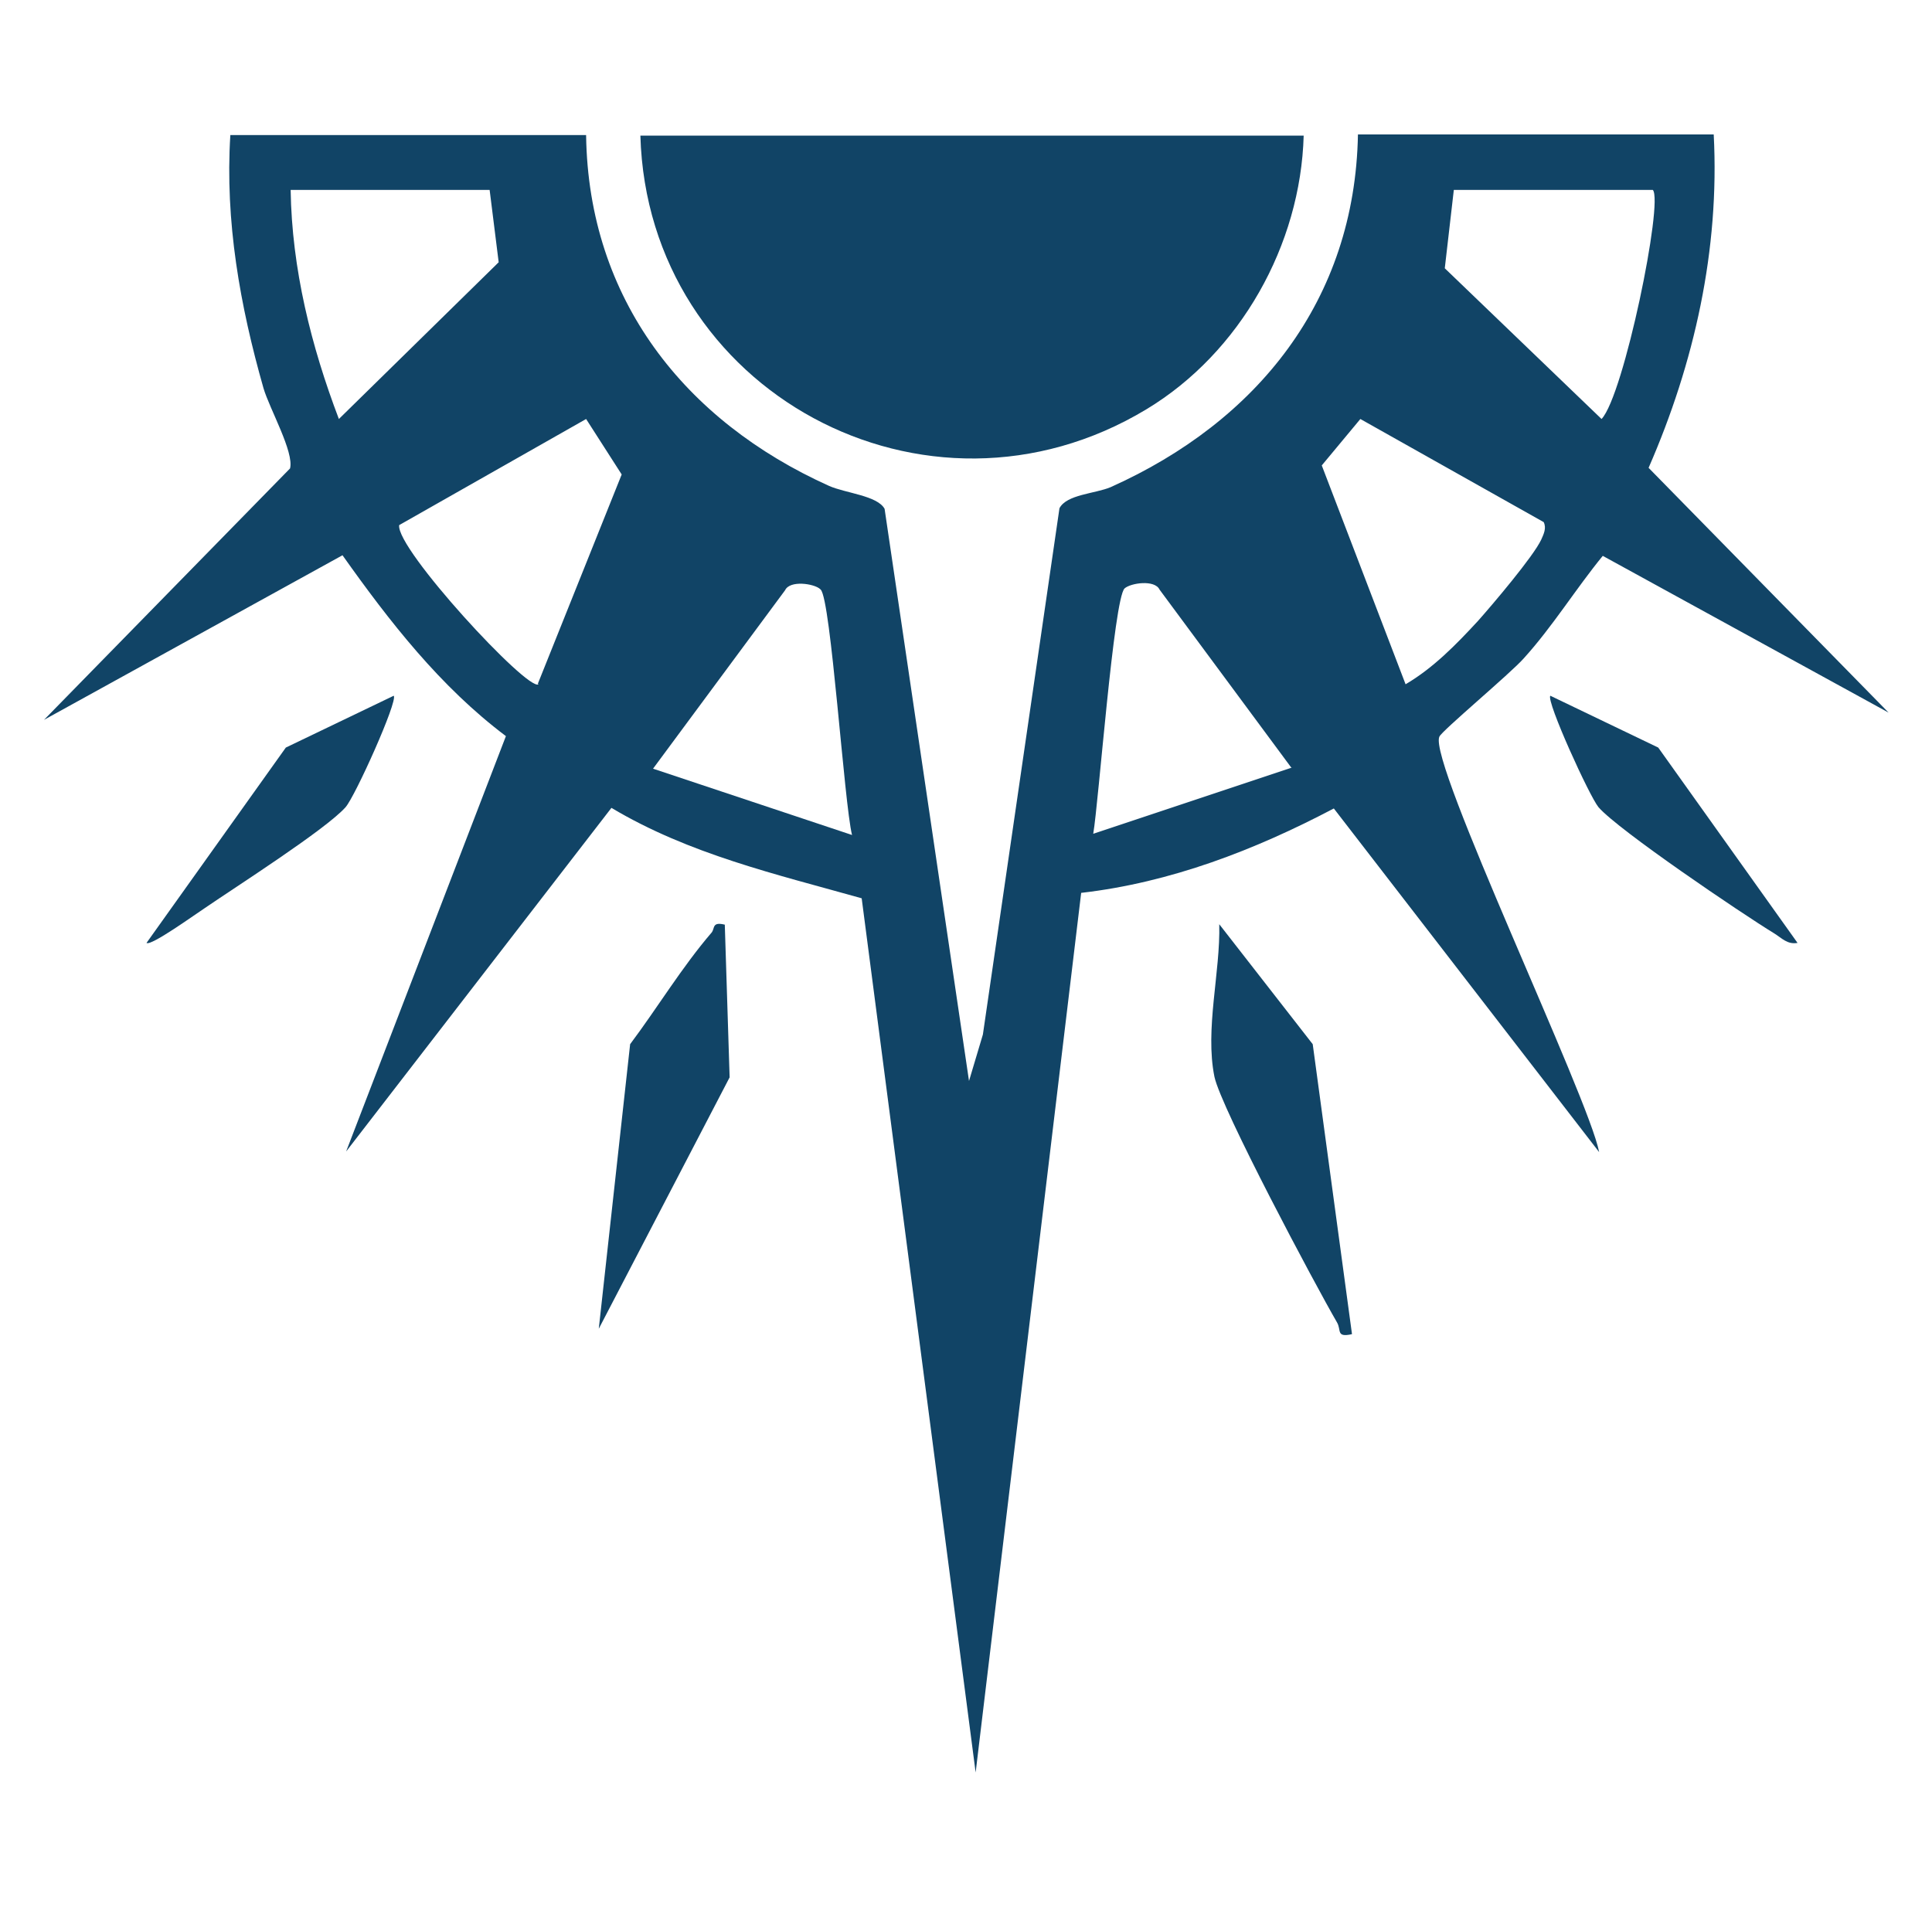
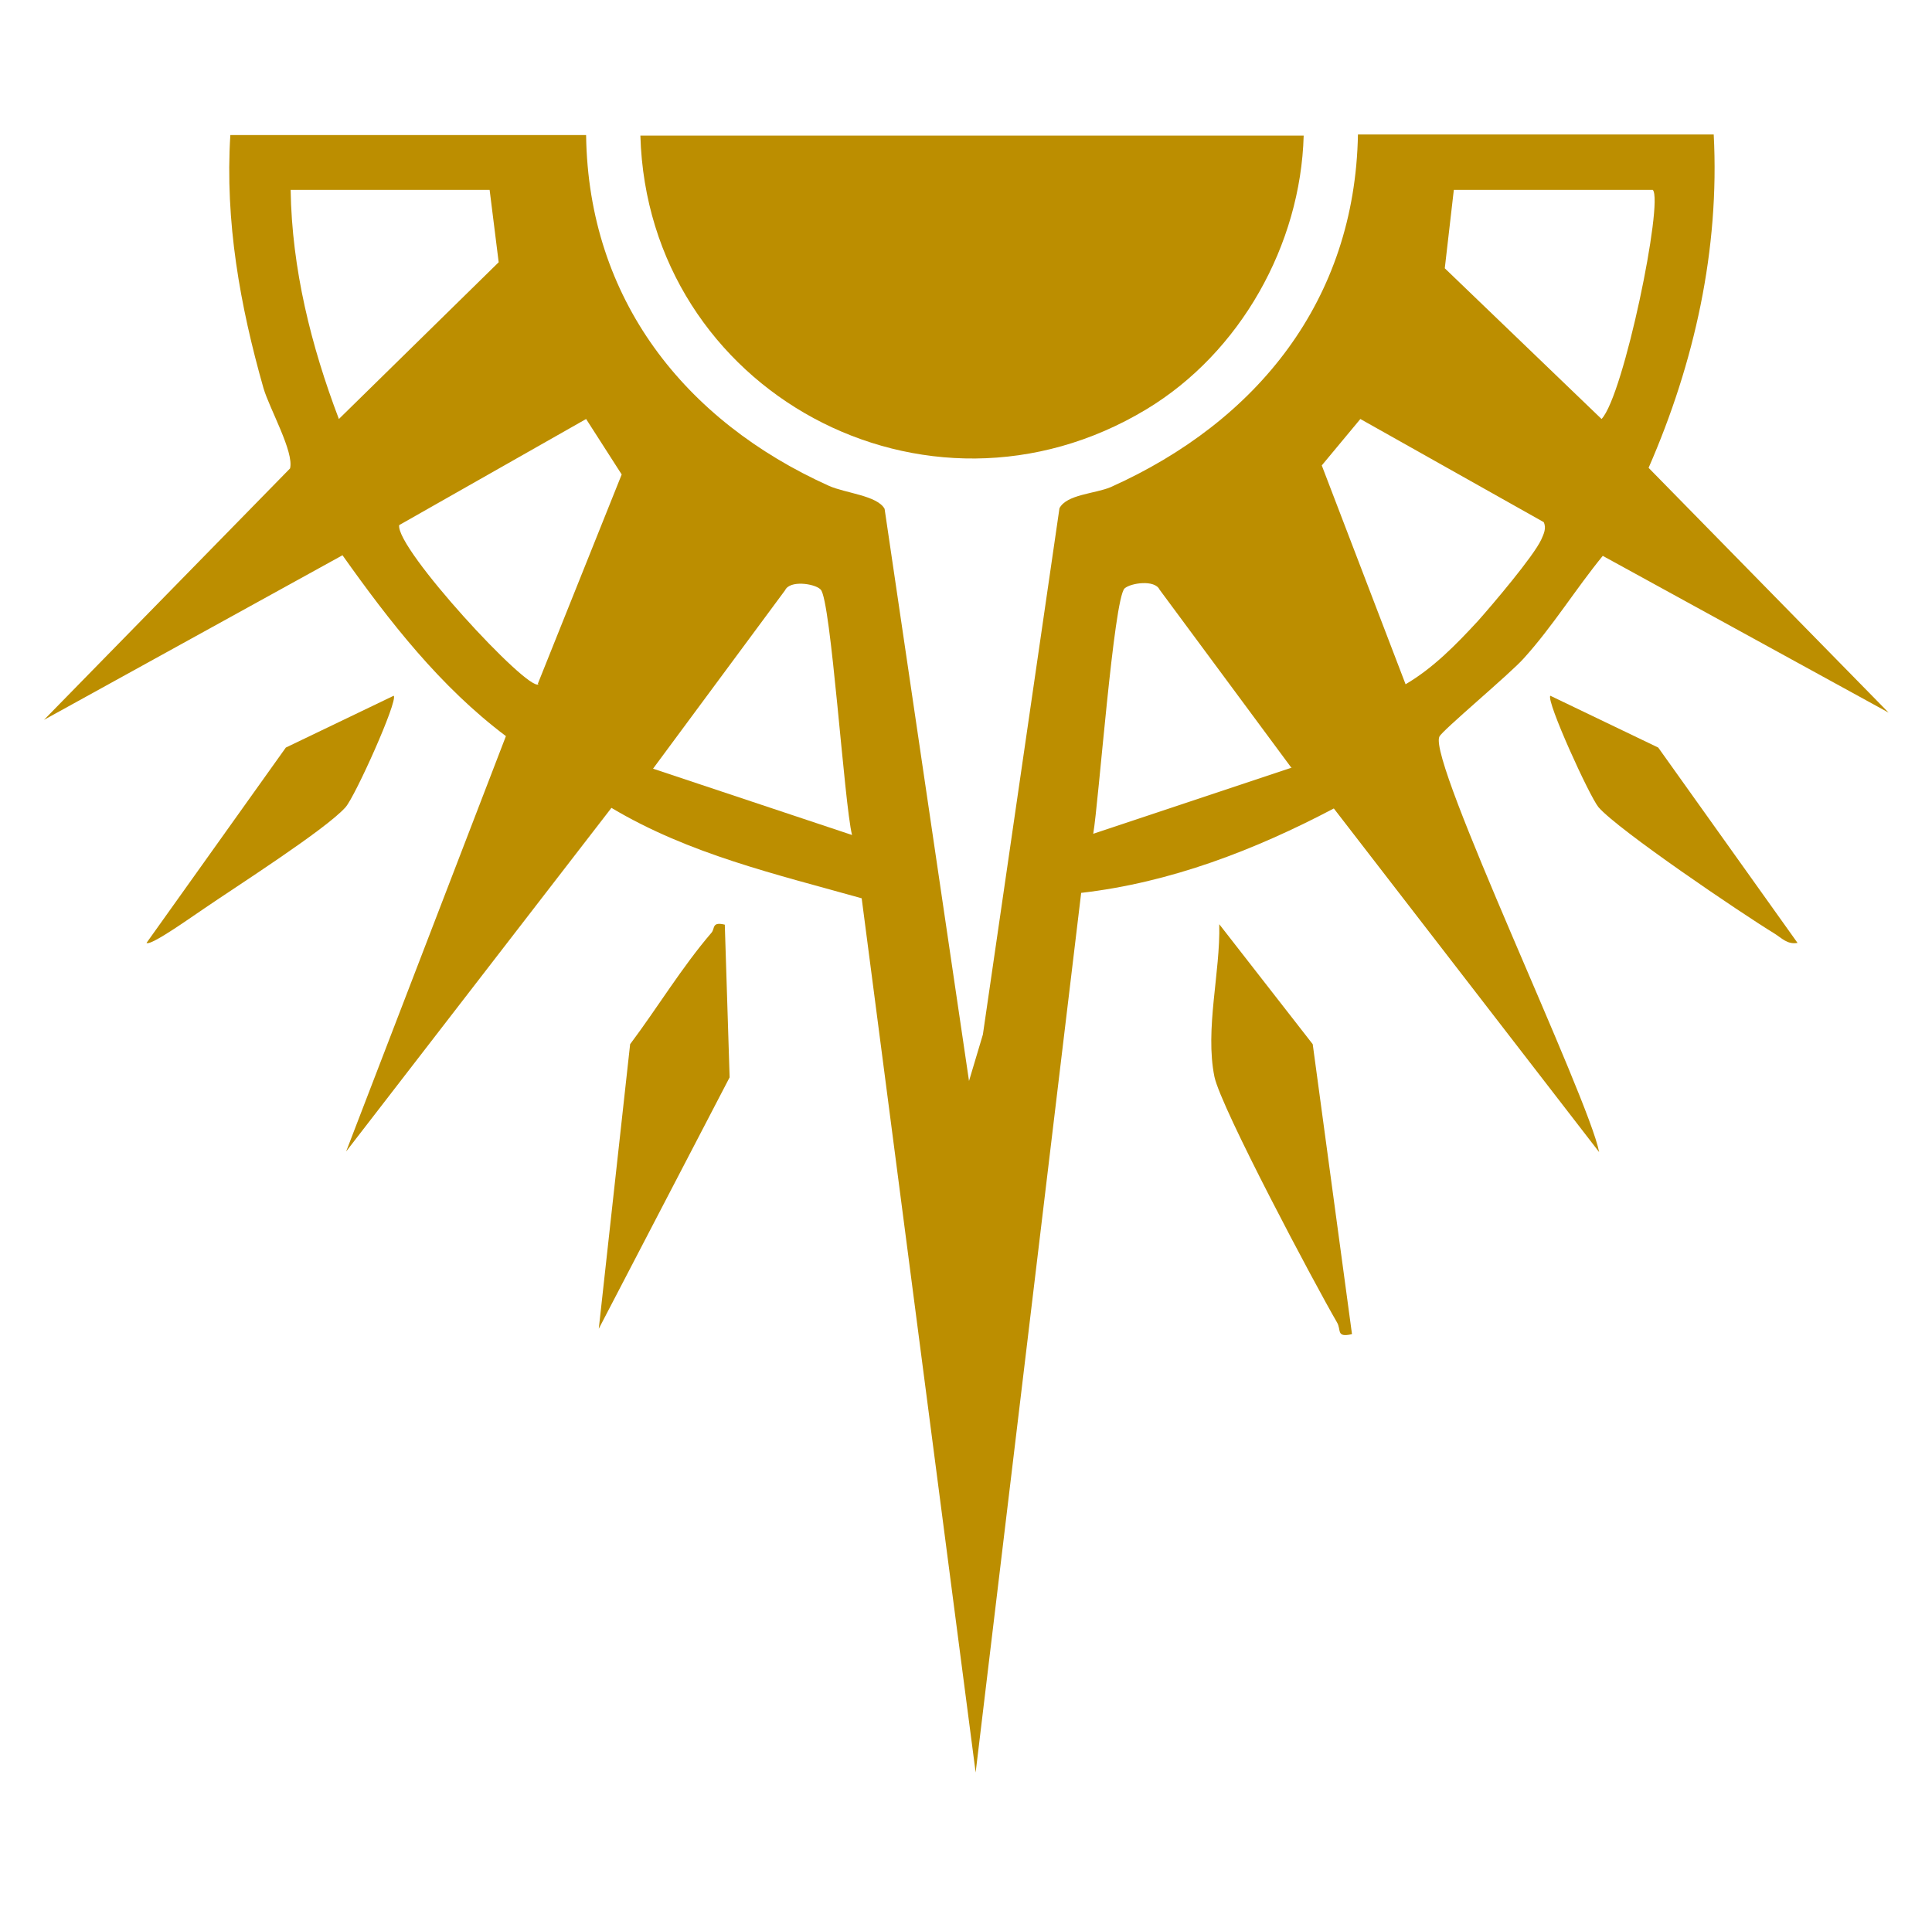
<svg xmlns="http://www.w3.org/2000/svg" version="1.1" viewBox="0 0 320.4 316.8">
  <defs>
    <style>
      .cls-1 {
-         fill: #146;
+         fill: #bc8e00;
      }
    </style>
  </defs>
  <g>
    <g id="Layer_1">
      <g id="Layer_1-2" data-name="Layer_1">
-         <g id="Splendor">
-           <path class="cls-1" d="M97.2,22.5c.4,27.1,16.3,47.3,40.3,58.1,2.7,1.2,8,1.6,9.2,3.8l14,94.9,2.3-7.7,12.7-87.3c1.2-2.3,5.9-2.4,8.5-3.5,24.3-10.9,40.5-31,41-58.5h59c1,19.1-3.2,37.9-10.8,55.3l39.8,40.6-47.4-26c-4.5,5.5-8.3,11.7-13.1,17-2.2,2.5-13.7,12.1-14,13-1.9,4.1,24.8,59.9,26.5,68.9l-44-57c-13.1,6.9-27.1,12.3-41.9,14l-17.5,145.9-18.9-145c-14.2-4-28.6-7.3-41.5-15l-44,57,26.5-68.9c-10.9-8.2-19.3-19-27.1-30L7.3,119.4l40.8-41.7c.7-2.7-3.4-9.9-4.4-13.3-3.9-13.7-6.4-27.7-5.5-42h59ZM81.2,31.5h-33c.2,13.1,3.4,25.9,8,38l26.5-26-1.5-12ZM274.1,31.5h-33l-1.5,13,26,25c3.7-3.9,10.3-36.1,8.5-38h0ZM89.2,113.4l13.9-34.7-5.9-9.2-31,17.6c-.6,3.9,21.4,27.7,23.1,26.4h0ZM256,86.6l-30.4-17.1-6.4,7.7,13.9,36.3c4.6-2.7,8.4-6.6,12-10.5,2.4-2.7,9.2-10.7,10.5-13.5.4-.9.9-1.9.4-2.9h0ZM136,97.7c-1-.9-5-1.5-5.8.2l-21.9,29.6,33,11c-1.3-5.2-3.5-39.1-5.2-40.7h0ZM214.2,127.4l-21.9-29.6c-.8-1.7-4.8-1.1-5.8-.2-1.8,1.7-4.3,35.5-5.2,40.7l33-11h-.1Z" />
-           <path class="cls-1" d="M216.2,22.5c-.5,18.1-10.5,36-26.1,45.4-36.5,22-82.7-3-83.9-45.4h110Z" />
-           <path class="cls-1" d="M224.2,221.3c-2.7.6-1.7-.7-2.5-2-3.6-6.2-19.2-35.5-20.3-40.7-1.6-7.9,1-17.3.8-25.3l15.5,19.9,6.5,48h0Z" />
-           <path class="cls-1" d="M120.2,153.4l.8,25.3-21.7,41.7,5.2-47.2c4.5-6,8.6-12.8,13.5-18.5.6-.7,0-1.9,2.3-1.3h-.1Z" />
-           <path class="cls-1" d="M24.3,156.4l23.1-32.4,17.9-8.6c.7.9-6.4,16.7-8,18.5-3.3,3.7-18.2,13.2-23.3,16.7-1.4.9-9,6.4-9.7,5.8h0Z" />
-           <path class="cls-1" d="M298.1,156.4c-1.7.3-2.6-.8-3.9-1.6-5.4-3.3-25.8-17.1-29.1-20.9-1.5-1.8-8.7-17.6-8-18.5l17.9,8.6,23.1,32.4h0Z" />
+         <g id="Layer_1-2">
+           <g id="Splendor">
+             <path class="cls-1" d="M97.2,22.5c.4,27.1,16.3,47.3,40.3,58.1,2.7,1.2,8,1.6,9.2,3.8l14,94.9,2.3-7.7,12.7-87.3c1.2-2.3,5.9-2.4,8.5-3.5,24.3-10.9,40.5-31,41-58.5h59c1,19.1-3.2,37.9-10.8,55.3l39.8,40.6-47.4-26c-4.5,5.5-8.3,11.7-13.1,17-2.2,2.5-13.7,12.1-14,13-1.9,4.1,24.8,59.9,26.5,68.9l-44-57c-13.1,6.9-27.1,12.3-41.9,14l-17.5,145.9-18.9-145c-14.2-4-28.6-7.3-41.5-15l-44,57,26.5-68.9c-10.9-8.2-19.3-19-27.1-30L7.3,119.4l40.8-41.7c.7-2.7-3.4-9.9-4.4-13.3-3.9-13.7-6.4-27.7-5.5-42h59ZM81.2,31.5h-33c.2,13.1,3.4,25.9,8,38l26.5-26-1.5-12ZM274.1,31.5h-33l-1.5,13,26,25c3.7-3.9,10.3-36.1,8.5-38h0ZM89.2,113.4l13.9-34.7-5.9-9.2-31,17.6c-.6,3.9,21.4,27.7,23.1,26.4h0ZM256,86.6l-30.4-17.1-6.4,7.7,13.9,36.3c4.6-2.7,8.4-6.6,12-10.5,2.4-2.7,9.2-10.7,10.5-13.5.4-.9.9-1.9.4-2.9h0ZM136,97.7c-1-.9-5-1.5-5.8.2l-21.9,29.6,33,11c-1.3-5.2-3.5-39.1-5.2-40.7h0ZM214.2,127.4l-21.9-29.6c-.8-1.7-4.8-1.1-5.8-.2-1.8,1.7-4.3,35.5-5.2,40.7l33-11h-.1Z" />
+             <path class="cls-1" d="M216.2,22.5c-.5,18.1-10.5,36-26.1,45.4-36.5,22-82.7-3-83.9-45.4h110Z" />
+             <path class="cls-1" d="M224.2,221.3c-2.7.6-1.7-.7-2.5-2-3.6-6.2-19.2-35.5-20.3-40.7-1.6-7.9,1-17.3.8-25.3l15.5,19.9,6.5,48h0Z" />
+             <path class="cls-1" d="M120.2,153.4l.8,25.3-21.7,41.7,5.2-47.2c4.5-6,8.6-12.8,13.5-18.5.6-.7,0-1.9,2.3-1.3h-.1Z" />
+             <path class="cls-1" d="M24.3,156.4l23.1-32.4,17.9-8.6c.7.9-6.4,16.7-8,18.5-3.3,3.7-18.2,13.2-23.3,16.7-1.4.9-9,6.4-9.7,5.8h0Z" />
+             <path class="cls-1" d="M298.1,156.4c-1.7.3-2.6-.8-3.9-1.6-5.4-3.3-25.8-17.1-29.1-20.9-1.5-1.8-8.7-17.6-8-18.5l17.9,8.6,23.1,32.4h0Z" />
+           </g>
        </g>
      </g>
    </g>
  </g>
</svg>
